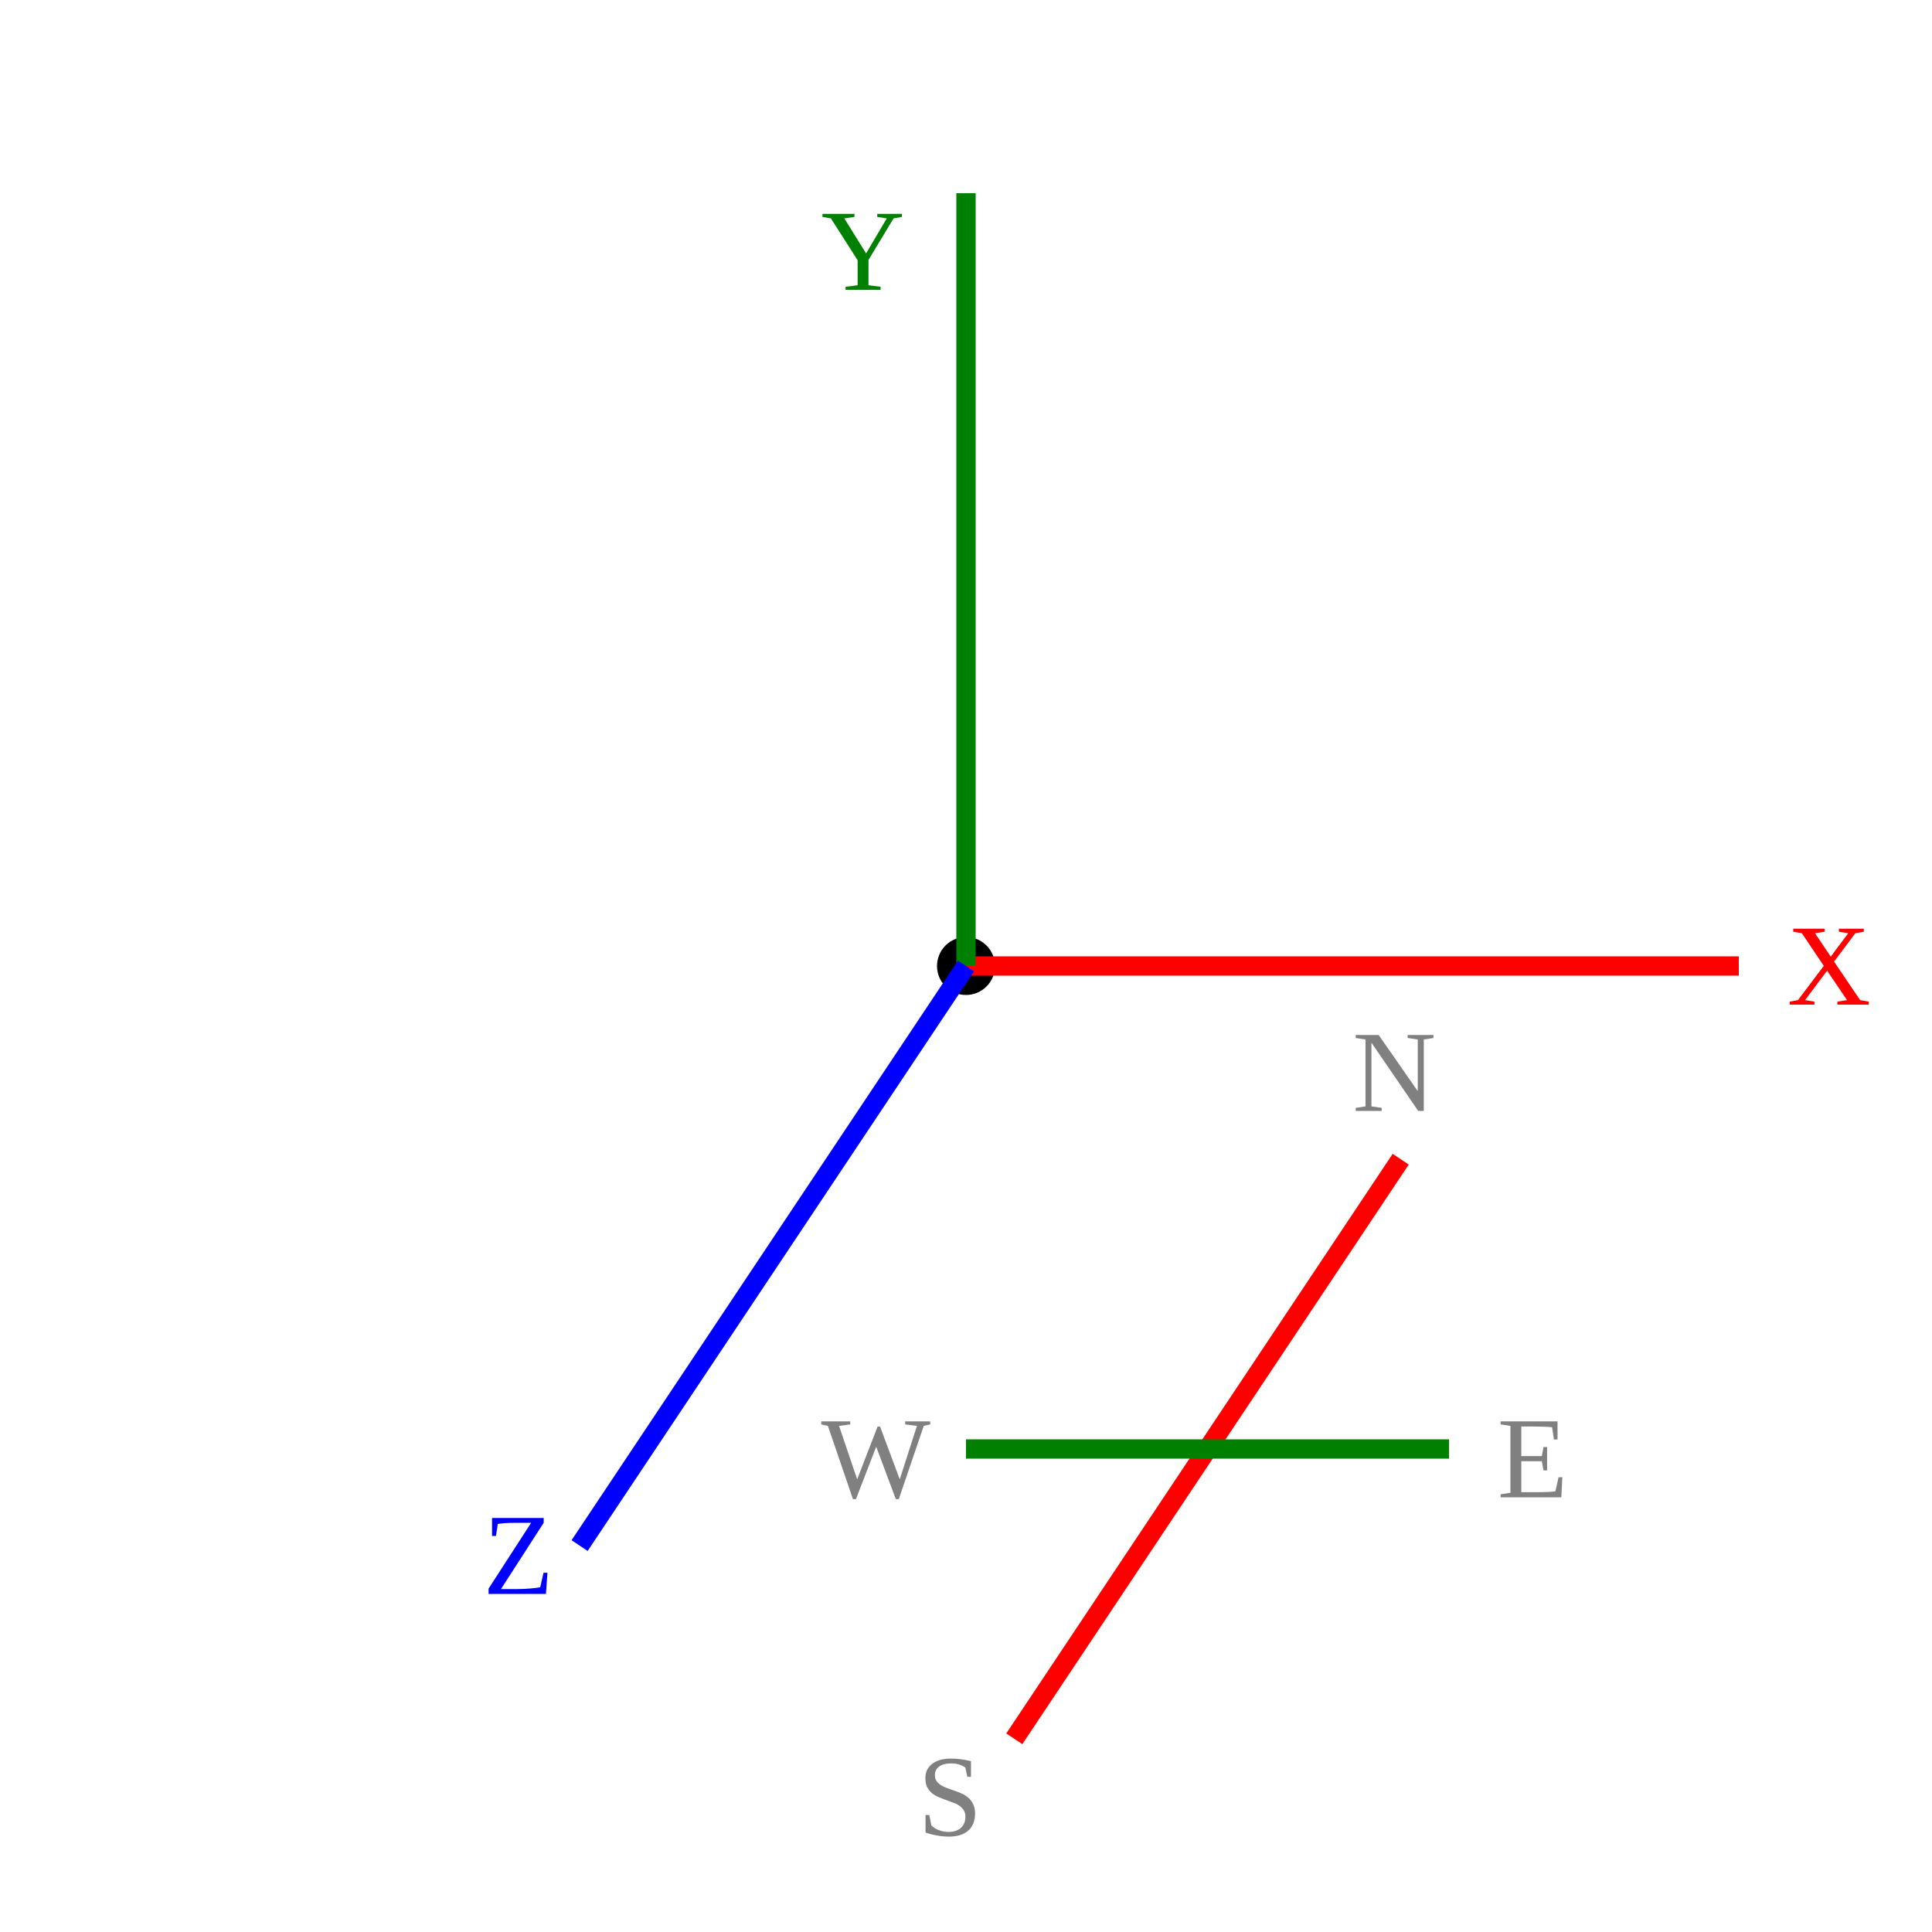
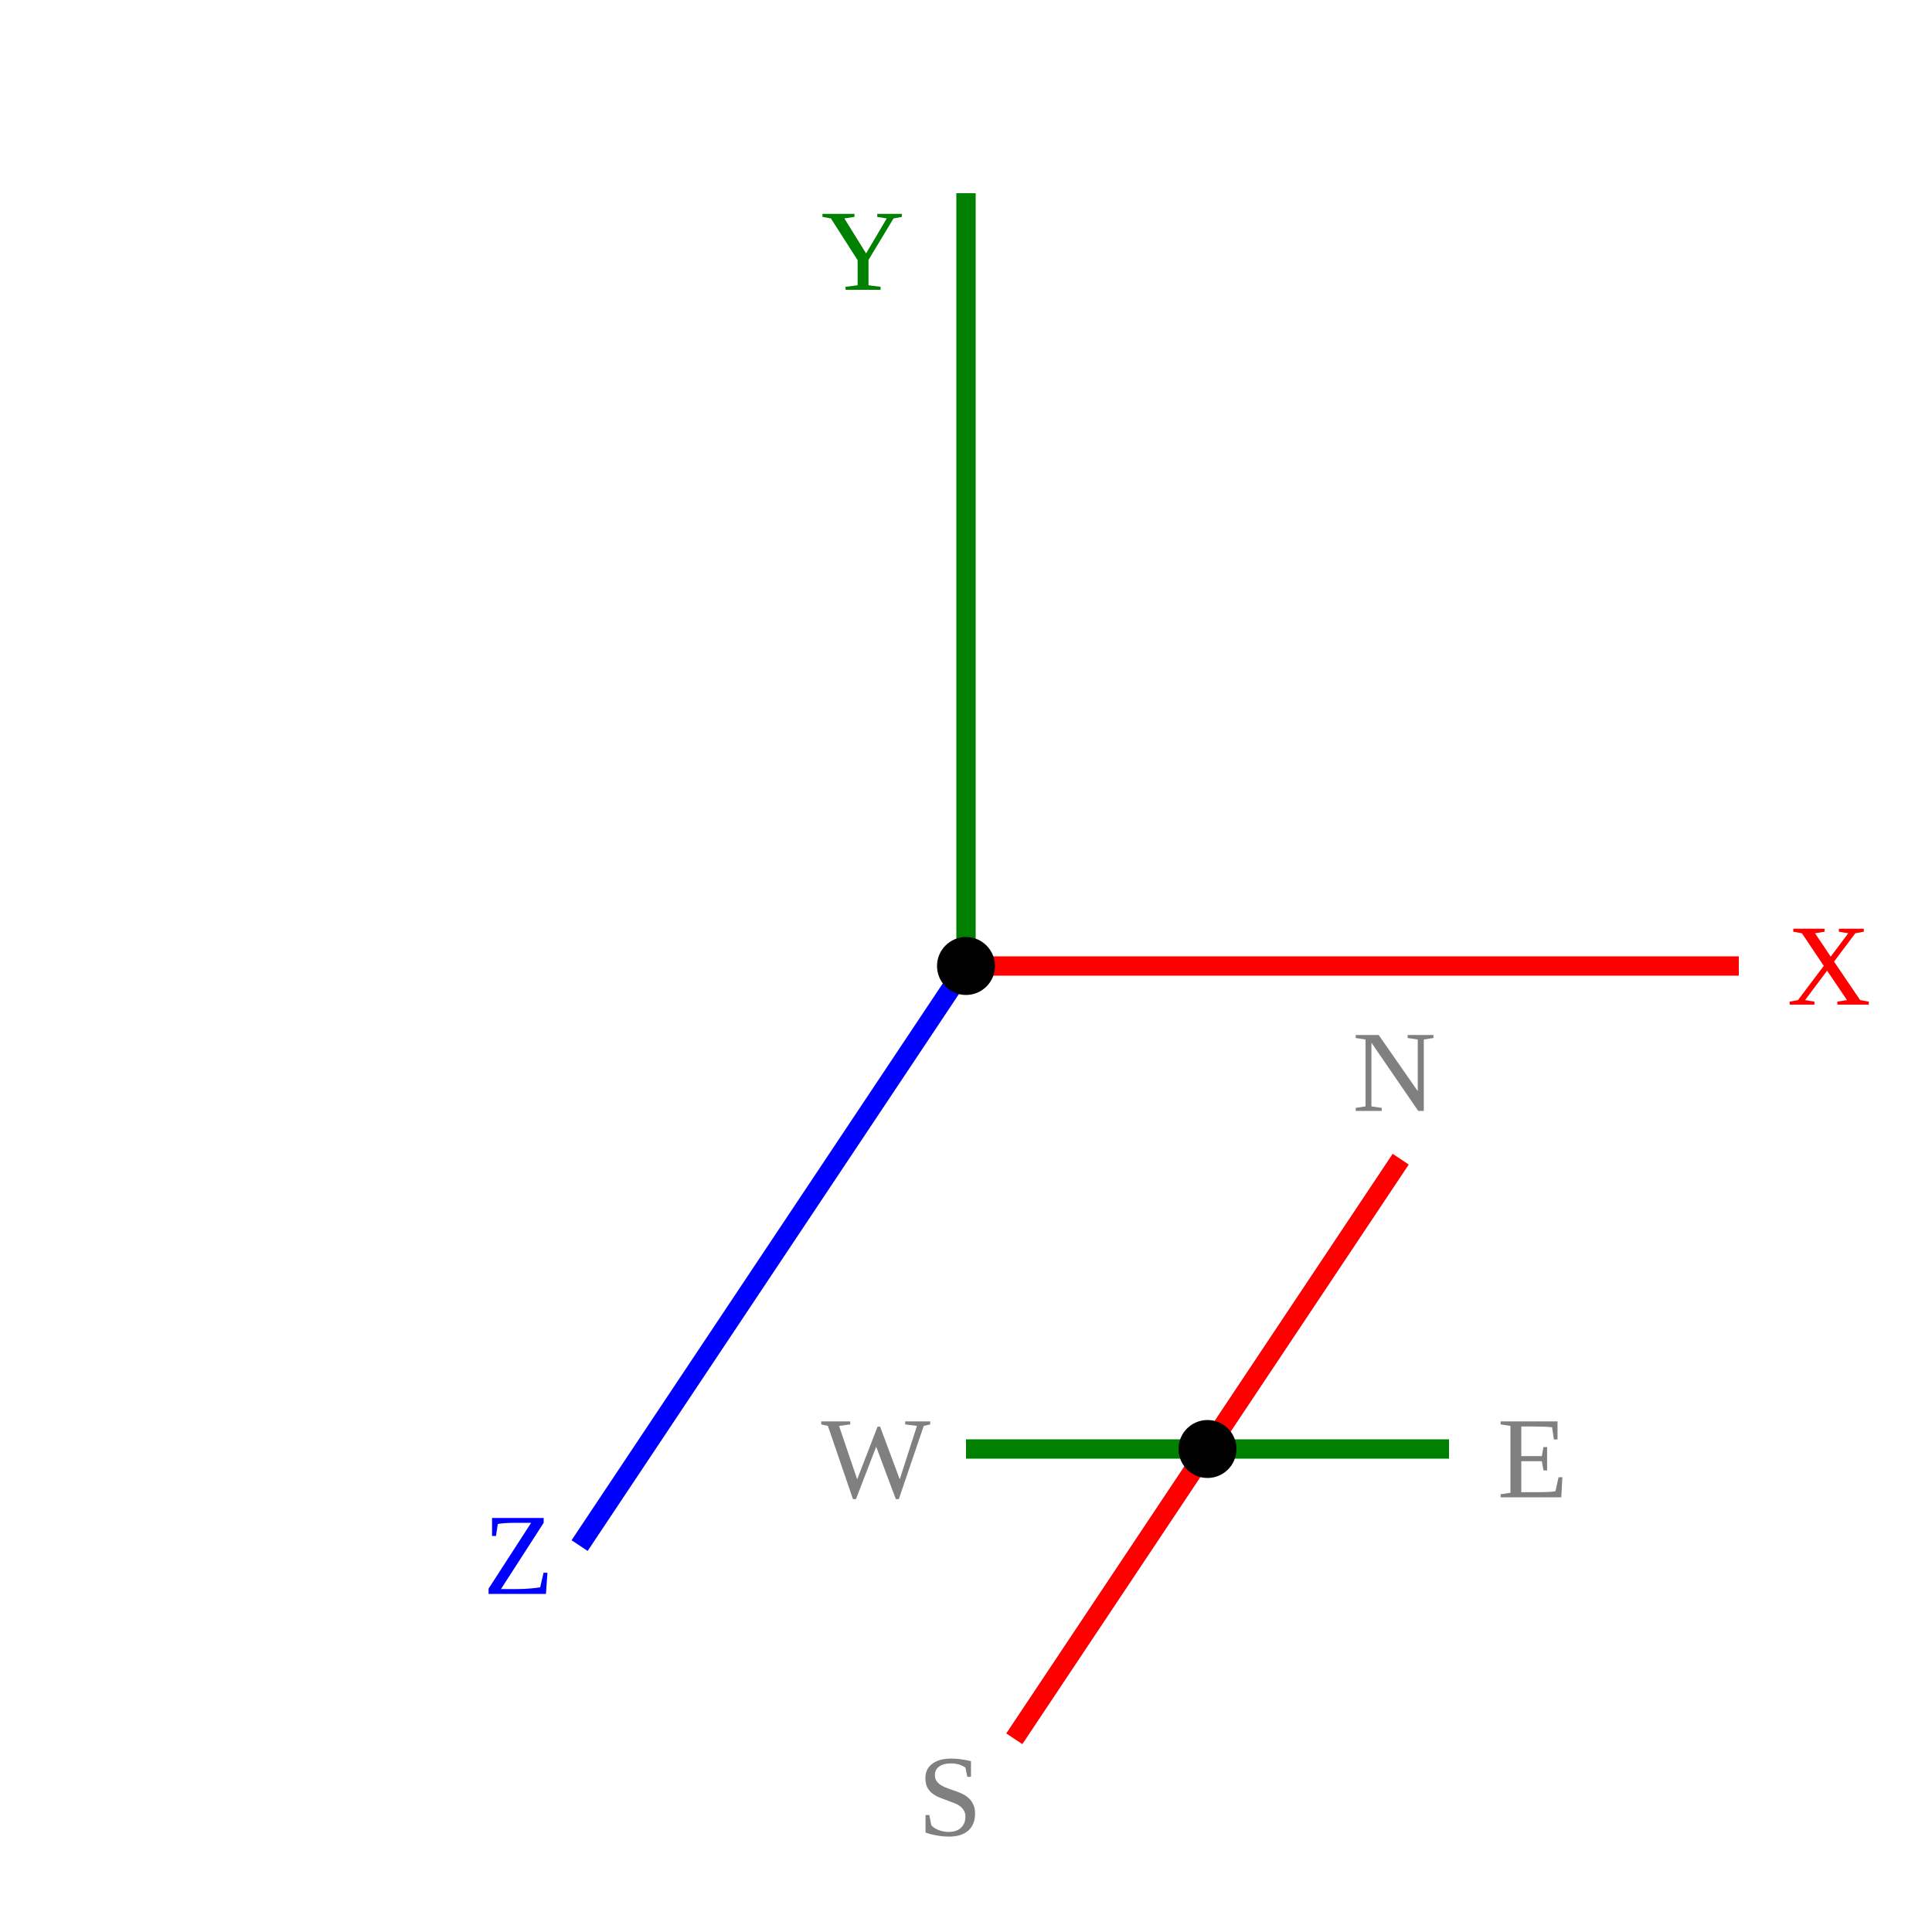
<svg xmlns="http://www.w3.org/2000/svg" viewBox="0 0 200 200" width="300" height="300">
-   <circle cx="100" cy="100" r="3" fill="black" />
  <line x1="100" y1="100" x2="180" y2="100" stroke="red" stroke-width="2" />
  <text x="185" y="104" font-size="12" fill="red">X</text>
  <line x1="100" y1="100" x2="100" y2="20" stroke="green" stroke-width="2" />
  <text x="85" y="30" font-size="12" fill="green">Y</text>
  <line x1="100" y1="100" x2="60" y2="160" stroke="blue" stroke-width="2" />
  <text x="50" y="165" font-size="12" fill="blue">Z</text>
+   <circle cx="100" cy="100" r="3" fill="black" />
  <line x1="145" y1="120" x2="105" y2="180" stroke="red" stroke-width="2" />
  <line x1="100" y1="150" x2="150" y2="150" stroke="green" stroke-width="2" />
  <text x="140" y="115" font-size="12" fill="gray">N</text>
  <text x="95" y="190" font-size="12" fill="gray">S</text>
  <text x="155" y="155" font-size="12" fill="gray">E</text>
  <text x="85" y="155" font-size="12" fill="gray">W</text>
+   <circle cx="125" cy="150" r="3" fill="black" />
</svg>
